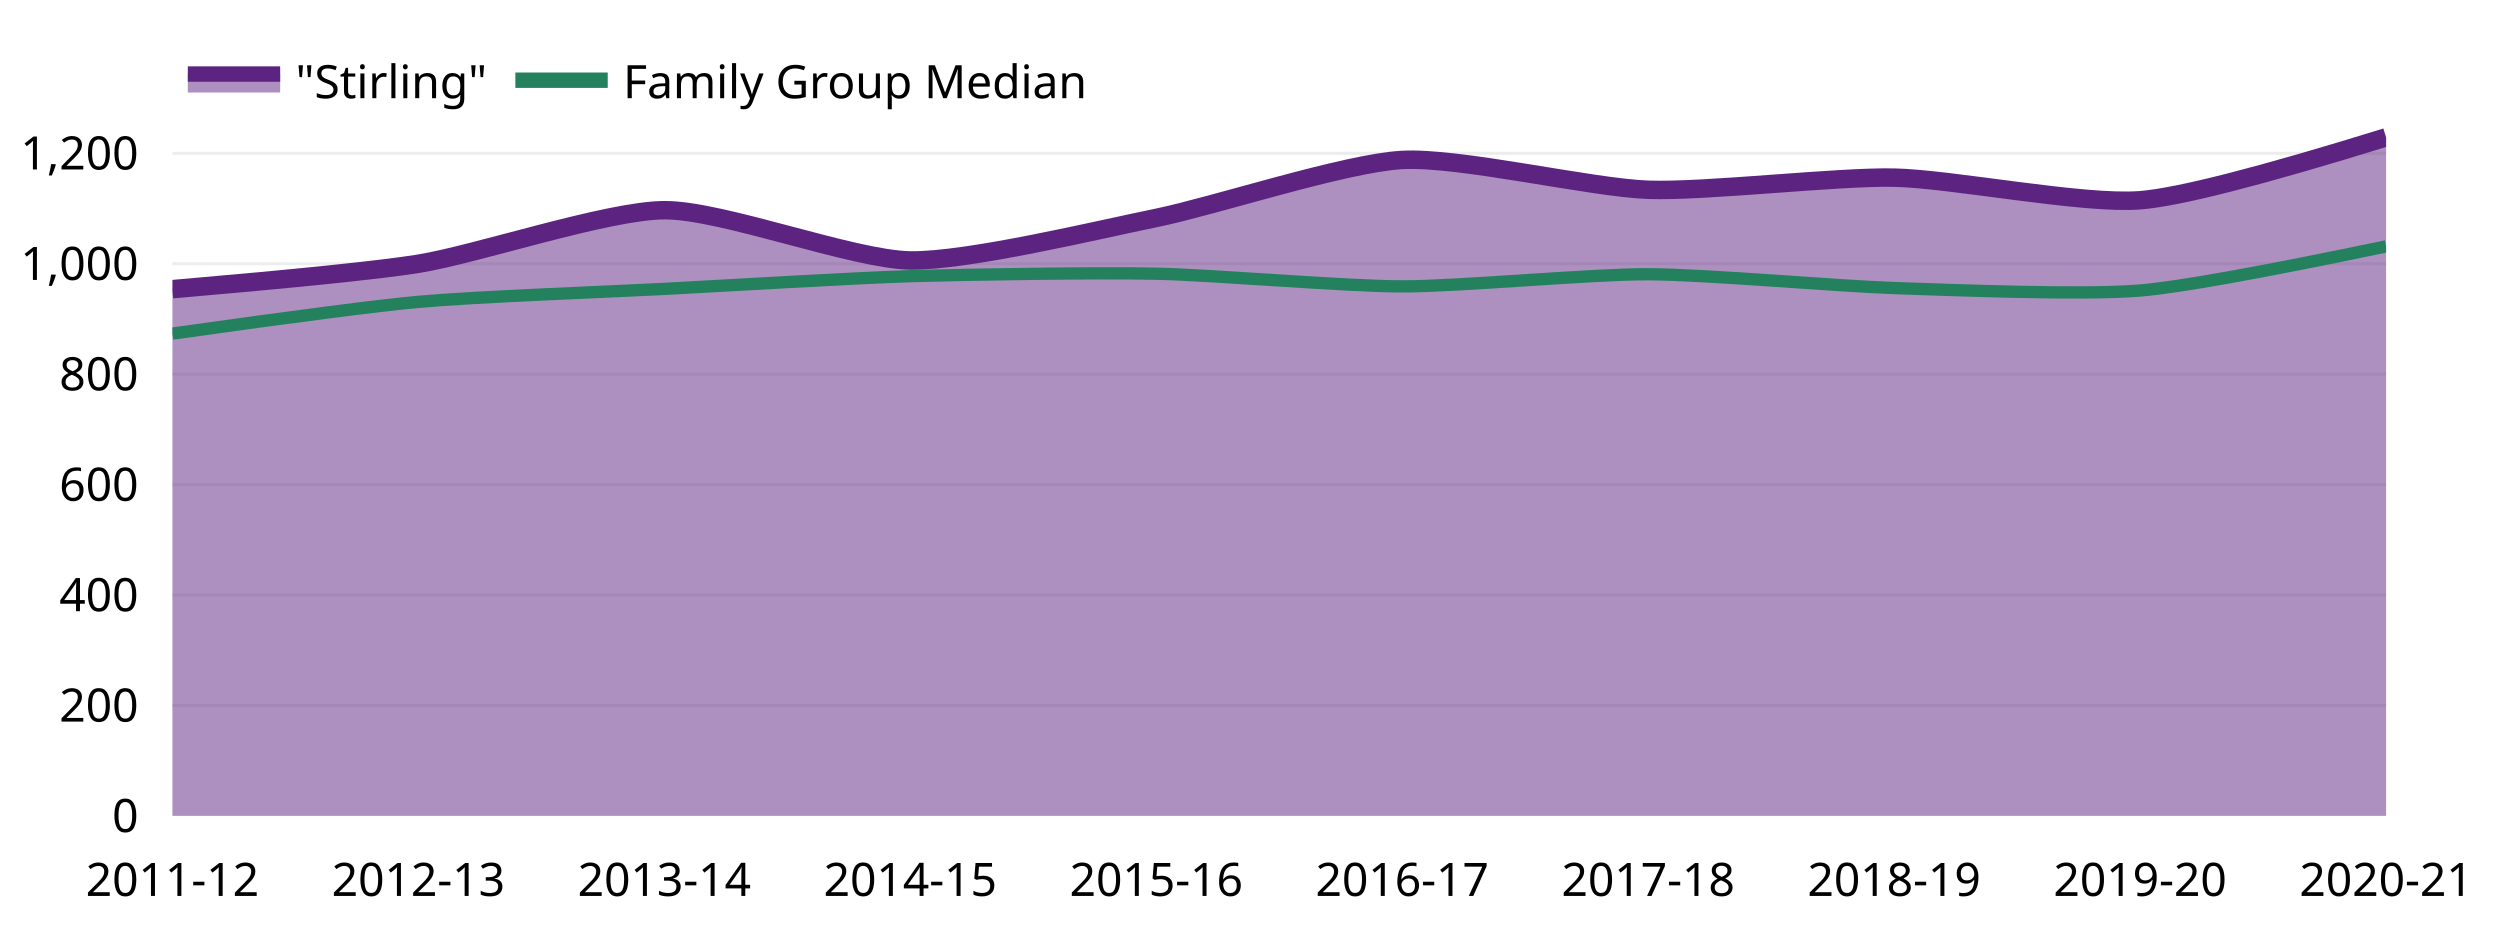
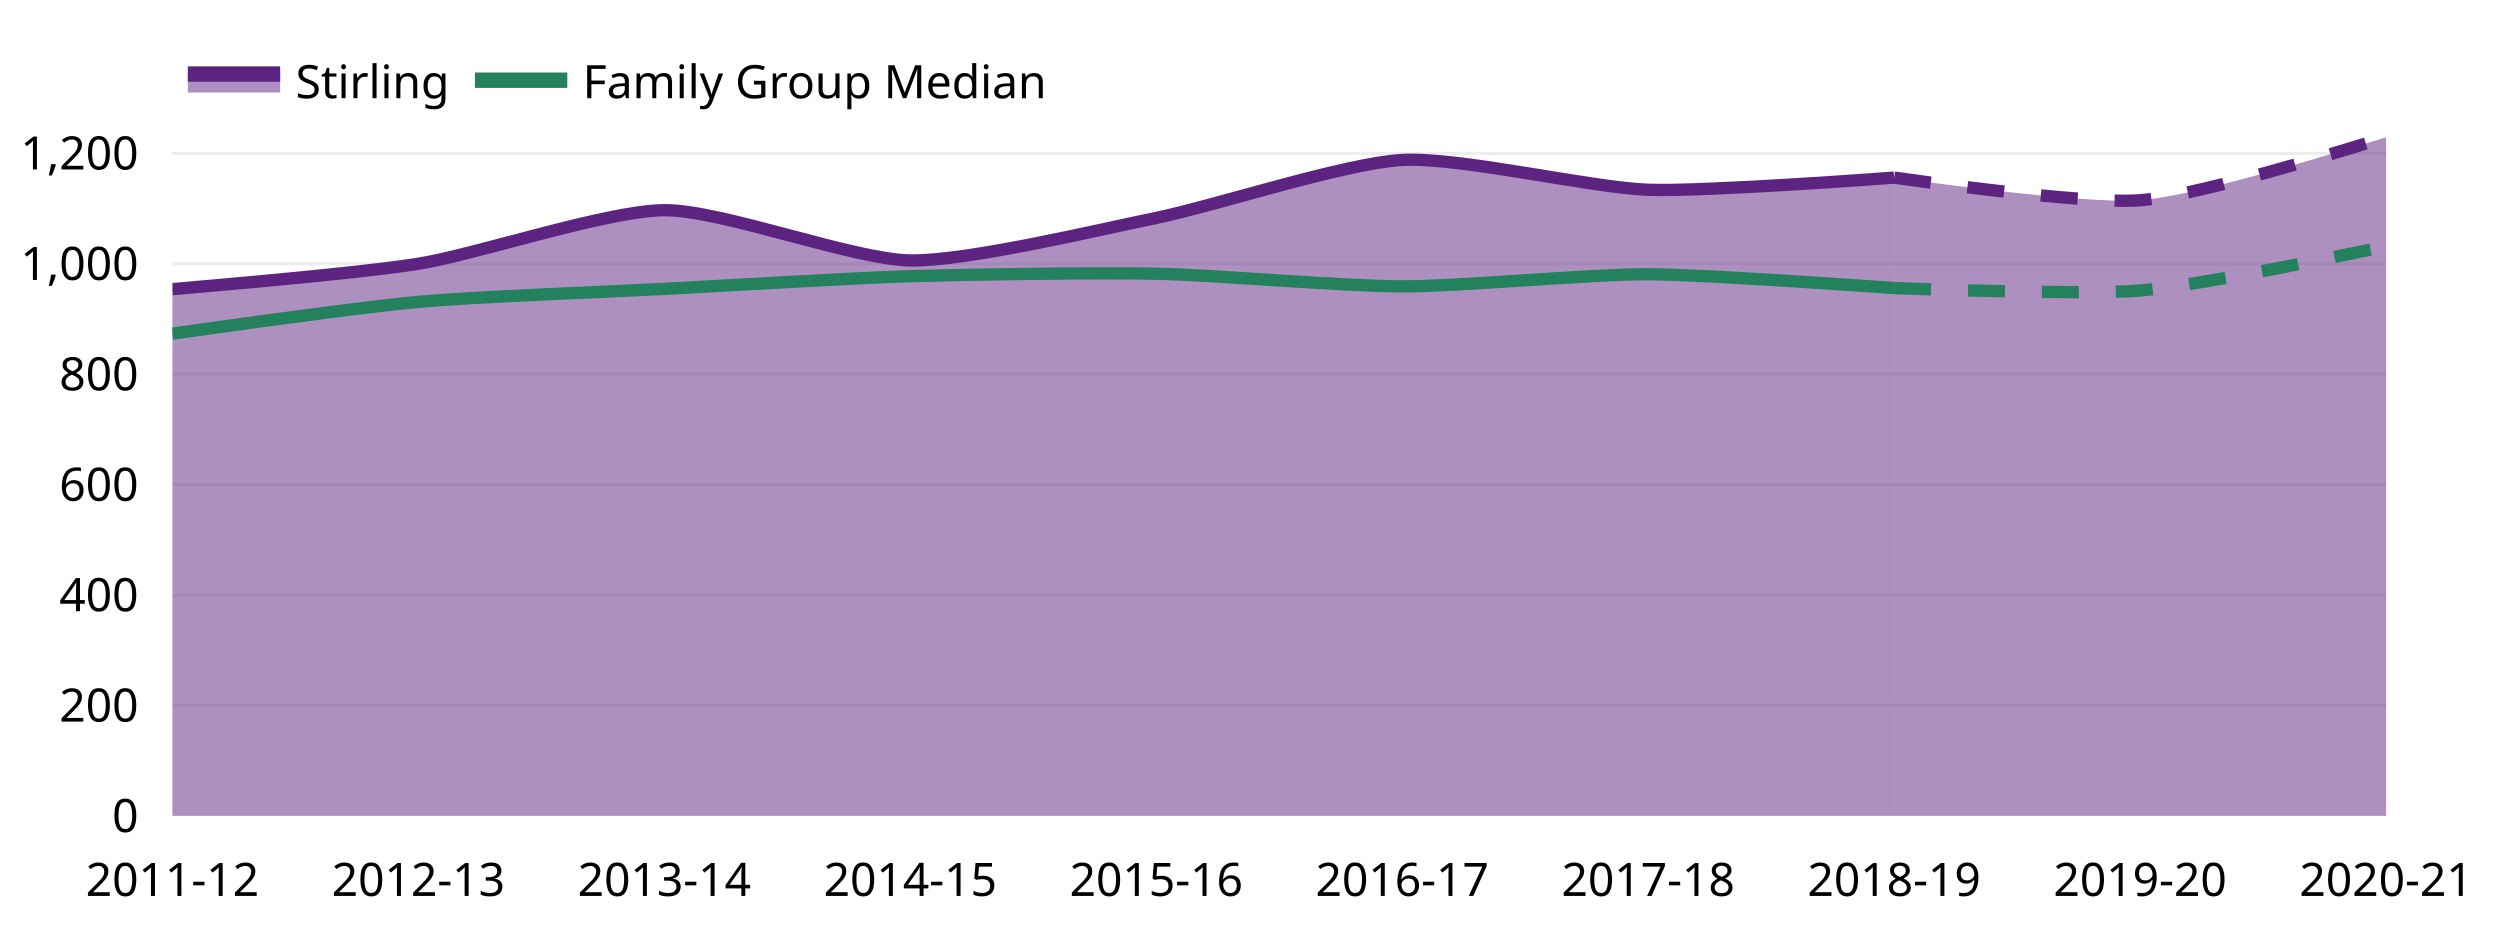
<svg xmlns="http://www.w3.org/2000/svg" class="main-svg" width="812" height="305" style="" viewBox="0 0 812 305">
  <rect x="0" y="0" width="812" height="305" style="fill: rgb(255, 255, 255); fill-opacity: 1;" />
-   <defs id="defs-082ed9">
+   <defs id="defs-c7a88f">
    <g class="clips">
-       <clipPath id="clip082ed9xyplot" class="plotclip">
+       <clipPath id="clipc7a88fxyplot" class="plotclip">
        <rect width="719" height="232" />
      </clipPath>
-       <clipPath class="axesclip" id="clip082ed9x">
+       <clipPath class="axesclip" id="clipc7a88fx">
        <rect x="56" y="0" width="719" height="305" />
      </clipPath>
-       <clipPath class="axesclip" id="clip082ed9y">
+       <clipPath class="axesclip" id="clipc7a88fy">
        <rect x="0" y="33" width="812" height="232" />
      </clipPath>
-       <clipPath class="axesclip" id="clip082ed9xy">
+       <clipPath class="axesclip" id="clipc7a88fxy">
        <rect x="56" y="33" width="719" height="232" />
      </clipPath>
    </g>
    <g class="gradients" />
    <g class="patterns" />
  </defs>
  <g class="bglayer">
    <rect class="bg" x="46" y="23" width="739" height="252" style="fill: rgb(0, 0, 0); fill-opacity: 0; stroke-width: 0;" />
  </g>
  <g class="layer-below">
    <g class="imagelayer" />
    <g class="shapelayer" />
  </g>
  <g class="cartesianlayer">
    <g class="subplot xy">
      <g class="layer-subplot">
        <g class="shapelayer" />
        <g class="imagelayer" />
      </g>
      <g class="gridlayer">
        <g class="x">
          <path class="xgrid crisp" transform="translate(135.89,0)" d="M0,33v232" style="stroke: rgb(255, 255, 255); stroke-opacity: 1; stroke-width: 1px;" />
          <path class="xgrid crisp" transform="translate(215.78,0)" d="M0,33v232" style="stroke: rgb(255, 255, 255); stroke-opacity: 1; stroke-width: 1px;" />
          <path class="xgrid crisp" transform="translate(295.67,0)" d="M0,33v232" style="stroke: rgb(255, 255, 255); stroke-opacity: 1; stroke-width: 1px;" />
          <path class="xgrid crisp" transform="translate(375.56,0)" d="M0,33v232" style="stroke: rgb(255, 255, 255); stroke-opacity: 1; stroke-width: 1px;" />
          <path class="xgrid crisp" transform="translate(455.44,0)" d="M0,33v232" style="stroke: rgb(255, 255, 255); stroke-opacity: 1; stroke-width: 1px;" />
          <path class="xgrid crisp" transform="translate(535.33,0)" d="M0,33v232" style="stroke: rgb(255, 255, 255); stroke-opacity: 1; stroke-width: 1px;" />
          <path class="xgrid crisp" transform="translate(615.22,0)" d="M0,33v232" style="stroke: rgb(255, 255, 255); stroke-opacity: 1; stroke-width: 1px;" />
          <path class="xgrid crisp" transform="translate(695.11,0)" d="M0,33v232" style="stroke: rgb(255, 255, 255); stroke-opacity: 1; stroke-width: 1px;" />
        </g>
        <g class="y">
          <path class="ygrid crisp" transform="translate(0,229.13)" d="M56,0h719" style="stroke: rgb(237, 237, 237); stroke-opacity: 1; stroke-width: 1px;" />
          <path class="ygrid crisp" transform="translate(0,193.27)" d="M56,0h719" style="stroke: rgb(237, 237, 237); stroke-opacity: 1; stroke-width: 1px;" />
          <path class="ygrid crisp" transform="translate(0,157.4)" d="M56,0h719" style="stroke: rgb(237, 237, 237); stroke-opacity: 1; stroke-width: 1px;" />
          <path class="ygrid crisp" transform="translate(0,121.53)" d="M56,0h719" style="stroke: rgb(237, 237, 237); stroke-opacity: 1; stroke-width: 1px;" />
          <path class="ygrid crisp" transform="translate(0,85.67)" d="M56,0h719" style="stroke: rgb(237, 237, 237); stroke-opacity: 1; stroke-width: 1px;" />
          <path class="ygrid crisp" transform="translate(0,49.8)" d="M56,0h719" style="stroke: rgb(237, 237, 237); stroke-opacity: 1; stroke-width: 1px;" />
        </g>
      </g>
      <g class="zerolinelayer">
        <path class="yzl zl crisp" transform="translate(0,265)" d="M56,0h719" style="stroke: rgb(255, 255, 255); stroke-opacity: 1; stroke-width: 2px;" />
      </g>
      <path class="xlines-below" />
      <path class="ylines-below" />
      <g class="overlines-below" />
      <g class="xaxislayer-below" />
      <g class="yaxislayer-below" />
      <g class="overaxes-below" />
-       <g class="plot" transform="translate(56,33)" clip-path="url(#clip082ed9xyplot)">
+       <g class="plot" transform="translate(56,33)" clip-path="url(#clipc7a88fxyplot)">
        <g class="scatterlayer mlayer">
-           <g class="trace scatter tracea4f6dc" style="stroke-miterlimit: 2;">
+           <g class="trace scatter traceff8b2c" style="stroke-miterlimit: 2;">
            <g class="fills">
              <g>
-                 <path class="js-fill" d="M719,232L0,232L0,60.92Q61.33,55.64 79.89,52.67C98.62,49.67 141.13,35.39 159.78,35.27C178.41,35.15 221,51.31 239.67,51.59C258.28,51.87 300.98,41.57 319.56,37.78C338.26,33.96 380.71,19.99 399.44,18.95C417.99,17.92 460.66,27.97 479.33,28.64C497.94,29.3 540.59,24.3 559.22,24.69C577.87,25.08 620.6,33.51 639.11,32.04Q657.88,30.55 719,11.6" style="fill: rgb(93, 35, 129); fill-opacity: 0.5; stroke-width: 0;" />
-               </g>
-             </g>
-             <g class="errorbars" />
-             <g class="lines">
-               <path class="js-line" d="M0,60.92Q61.33,55.64 79.89,52.67C98.62,49.67 141.13,35.39 159.78,35.27C178.41,35.15 221,51.31 239.67,51.59C258.28,51.87 300.98,41.57 319.56,37.78C338.26,33.96 380.71,19.99 399.44,18.95C417.99,17.92 460.66,27.97 479.33,28.64C497.94,29.3 540.59,24.3 559.22,24.69C577.87,25.08 620.6,33.51 639.11,32.04Q657.88,30.55 719,11.6" style="vector-effect: non-scaling-stroke; fill: none; stroke: rgb(93, 35, 129); stroke-opacity: 1; stroke-width: 6px; opacity: 1;" />
-             </g>
-             <g class="points" />
-             <g class="text" />
-           </g>
-           <g class="trace scatter trace22183e" style="stroke-miterlimit: 2; opacity: 1;">
+                 <path class="js-fill" d="M559.22,232L0,232L0,60.92Q61.33,55.64 79.89,52.67C98.62,49.67 141.13,35.39 159.78,35.27C178.41,35.15 221,51.31 239.67,51.59C258.28,51.87 300.98,41.57 319.56,37.78C338.26,33.96 380.71,19.99 399.44,18.95C417.99,17.92 460.66,27.97 479.33,28.64C497.94,29.3 559.22,24.69 559.22,24.69Q559.22,24.69 559.22,24.69" style="fill: rgb(93, 35, 129); fill-opacity: 0.5; stroke-width: 0;" />
+               </g>
+             </g>
+             <g class="errorbars" />
+             <g class="lines">
+               <path class="js-line" d="M0,60.92Q61.33,55.64 79.89,52.67C98.62,49.67 141.13,35.39 159.78,35.27C178.41,35.15 221,51.31 239.67,51.59C258.28,51.87 300.98,41.57 319.56,37.78C338.26,33.96 380.71,19.99 399.44,18.95C417.99,17.92 460.66,27.97 479.33,28.64C497.94,29.3 559.22,24.69 559.22,24.69Q559.22,24.69 559.22,24.69" style="vector-effect: non-scaling-stroke; fill: none; stroke: rgb(93, 35, 129); stroke-opacity: 1; stroke-width: 4px; opacity: 1;" />
+             </g>
+             <g class="points" />
+             <g class="text" />
+           </g>
+           <g class="trace scatter trace97762c" style="stroke-miterlimit: 2;">
+             <g class="fills">
+               <g>
+                 <path class="js-fill" d="M719,232L559.22,232L559.22,24.69Q559.22,24.69 559.22,24.69C559.22,24.69 620.6,33.51 639.11,32.04Q657.88,30.55 719,11.6" style="fill: rgb(93, 35, 129); fill-opacity: 0.5; stroke-width: 0;" />
+               </g>
+             </g>
+             <g class="errorbars" />
+             <g class="lines">
+               <path class="js-line" d="M559.22,24.69Q559.22,24.69 559.22,24.69C559.22,24.69 620.6,33.51 639.11,32.04Q657.88,30.55 719,11.6" style="vector-effect: non-scaling-stroke; fill: none; stroke: rgb(93, 35, 129); stroke-opacity: 1; stroke-width: 4px; opacity: 1; stroke-dasharray: 12px, 12px;" />
+             </g>
+             <g class="points" />
+             <g class="text" />
+           </g>
+           <g class="trace scatter trace046c8b" style="stroke-miterlimit: 2; opacity: 1;">
            <g class="fills" />
            <g class="errorbars" />
            <g class="lines">
-               <path class="js-line" d="M0,75.35Q61.22,66.73 79.89,65.04C98.5,63.35 141.14,61.8 159.78,60.83C178.42,59.86 221.02,57.28 239.67,56.7C258.31,56.13 300.93,55.51 319.56,55.9C338.21,56.29 380.8,60 399.44,60.02C418.08,60.04 460.69,56.01 479.33,56.07C497.97,56.13 540.57,59.94 559.22,60.56C577.85,61.18 620.54,62.92 639.11,61.36Q657.83,59.79 719,47.02" style="vector-effect: non-scaling-stroke; fill: none; stroke: rgb(35, 129, 93); stroke-opacity: 1; stroke-width: 4px; opacity: 1;" />
+               <path class="js-line" d="M0,75.35Q61.22,66.73 79.89,65.04C98.5,63.35 141.14,61.8 159.78,60.83C178.42,59.86 221.02,57.28 239.67,56.7C258.31,56.13 300.93,55.51 319.56,55.9C338.21,56.29 380.8,60 399.44,60.02C418.08,60.04 460.69,56.01 479.33,56.07C497.97,56.13 559.22,60.56 559.22,60.56Q559.22,60.56 559.22,60.56" style="vector-effect: non-scaling-stroke; fill: none; stroke: rgb(35, 129, 93); stroke-opacity: 1; stroke-width: 4px; opacity: 1;" />
+             </g>
+             <g class="points" />
+             <g class="text" />
+           </g>
+           <g class="trace scatter trace7ebd05" style="stroke-miterlimit: 2; opacity: 1;">
+             <g class="fills" />
+             <g class="errorbars" />
+             <g class="lines">
+               <path class="js-line" d="M559.22,60.56Q559.22,60.56 559.22,60.56C559.22,60.56 620.54,62.92 639.11,61.36Q657.83,59.79 719,47.02" style="vector-effect: non-scaling-stroke; fill: none; stroke: rgb(35, 129, 93); stroke-opacity: 1; stroke-width: 4px; opacity: 1; stroke-dasharray: 12px, 12px;" />
            </g>
            <g class="points" />
            <g class="text" />
          </g>
        </g>
      </g>
      <g class="overplot" />
      <path class="xlines-above crisp" d="M0,0" style="fill: none;" />
      <path class="ylines-above crisp" d="M0,0" style="fill: none;" />
      <g class="overlines-above" />
      <g class="xaxislayer-above">
        <g class="xtick">
          <text text-anchor="middle" x="0" y="291" transform="translate(56,0)" style="font-family: 'Segoe UI Semibold'; font-size: 15px; fill: rgb(0, 0, 0); fill-opacity: 1; white-space: pre; opacity: 1;">2011-12</text>
        </g>
        <g class="xtick">
          <text text-anchor="middle" x="0" y="291" transform="translate(135.89,0)" style="font-family: 'Segoe UI Semibold'; font-size: 15px; fill: rgb(0, 0, 0); fill-opacity: 1; white-space: pre; opacity: 1;">2012-13</text>
        </g>
        <g class="xtick">
          <text text-anchor="middle" x="0" y="291" transform="translate(215.78,0)" style="font-family: 'Segoe UI Semibold'; font-size: 15px; fill: rgb(0, 0, 0); fill-opacity: 1; white-space: pre; opacity: 1;">2013-14</text>
        </g>
        <g class="xtick">
          <text text-anchor="middle" x="0" y="291" transform="translate(295.67,0)" style="font-family: 'Segoe UI Semibold'; font-size: 15px; fill: rgb(0, 0, 0); fill-opacity: 1; white-space: pre; opacity: 1;">2014-15</text>
        </g>
        <g class="xtick">
          <text text-anchor="middle" x="0" y="291" transform="translate(375.56,0)" style="font-family: 'Segoe UI Semibold'; font-size: 15px; fill: rgb(0, 0, 0); fill-opacity: 1; white-space: pre; opacity: 1;">2015-16</text>
        </g>
        <g class="xtick">
          <text text-anchor="middle" x="0" y="291" transform="translate(455.44,0)" style="font-family: 'Segoe UI Semibold'; font-size: 15px; fill: rgb(0, 0, 0); fill-opacity: 1; white-space: pre; opacity: 1;">2016-17</text>
        </g>
        <g class="xtick">
          <text text-anchor="middle" x="0" y="291" transform="translate(535.33,0)" style="font-family: 'Segoe UI Semibold'; font-size: 15px; fill: rgb(0, 0, 0); fill-opacity: 1; white-space: pre; opacity: 1;">2017-18</text>
        </g>
        <g class="xtick">
          <text text-anchor="middle" x="0" y="291" transform="translate(615.22,0)" style="font-family: 'Segoe UI Semibold'; font-size: 15px; fill: rgb(0, 0, 0); fill-opacity: 1; white-space: pre; opacity: 1;">2018-19</text>
        </g>
        <g class="xtick">
          <text text-anchor="middle" x="0" y="291" transform="translate(695.11,0)" style="font-family: 'Segoe UI Semibold'; font-size: 15px; fill: rgb(0, 0, 0); fill-opacity: 1; white-space: pre; opacity: 1;">2019-20</text>
        </g>
        <g class="xtick">
          <text text-anchor="middle" x="0" y="291" transform="translate(775,0)" style="font-family: 'Segoe UI Semibold'; font-size: 15px; fill: rgb(0, 0, 0); fill-opacity: 1; white-space: pre; opacity: 1;">2020-21</text>
        </g>
      </g>
      <g class="yaxislayer-above">
        <g class="ytick">
          <text text-anchor="end" x="45" y="5.25" transform="translate(0,265)" style="font-family: 'Segoe UI Semibold'; font-size: 15px; fill: rgb(0, 0, 0); fill-opacity: 1; white-space: pre; opacity: 1;">0</text>
        </g>
        <g class="ytick">
          <text text-anchor="end" x="45" y="5.25" style="font-family: 'Segoe UI Semibold'; font-size: 15px; fill: rgb(0, 0, 0); fill-opacity: 1; white-space: pre; opacity: 1;" transform="translate(0,229.13)">200</text>
        </g>
        <g class="ytick">
          <text text-anchor="end" x="45" y="5.25" style="font-family: 'Segoe UI Semibold'; font-size: 15px; fill: rgb(0, 0, 0); fill-opacity: 1; white-space: pre; opacity: 1;" transform="translate(0,193.27)">400</text>
        </g>
        <g class="ytick">
          <text text-anchor="end" x="45" y="5.25" style="font-family: 'Segoe UI Semibold'; font-size: 15px; fill: rgb(0, 0, 0); fill-opacity: 1; white-space: pre; opacity: 1;" transform="translate(0,157.4)">600</text>
        </g>
        <g class="ytick">
          <text text-anchor="end" x="45" y="5.25" style="font-family: 'Segoe UI Semibold'; font-size: 15px; fill: rgb(0, 0, 0); fill-opacity: 1; white-space: pre; opacity: 1;" transform="translate(0,121.53)">800</text>
        </g>
        <g class="ytick">
          <text text-anchor="end" x="45" y="5.25" style="font-family: 'Segoe UI Semibold'; font-size: 15px; fill: rgb(0, 0, 0); fill-opacity: 1; white-space: pre; opacity: 1;" transform="translate(0,85.67)">1,000</text>
        </g>
        <g class="ytick">
          <text text-anchor="end" x="45" y="5.25" style="font-family: 'Segoe UI Semibold'; font-size: 15px; fill: rgb(0, 0, 0); fill-opacity: 1; white-space: pre; opacity: 1;" transform="translate(0,49.8)">1,200</text>
        </g>
      </g>
      <g class="overaxes-above" />
    </g>
  </g>
  <g class="polarlayer" />
  <g class="smithlayer" />
  <g class="ternarylayer" />
  <g class="geolayer" />
  <g class="funnelarealayer" />
  <g class="pielayer" />
  <g class="iciclelayer" />
  <g class="treemaplayer" />
  <g class="sunburstlayer" />
  <g class="glimages" />
-   <defs id="topdefs-082ed9">
+   <defs id="topdefs-c7a88f">
    <g class="clips" />
-     <clipPath id="legend082ed9">
-       <rect width="298" height="33" x="0" y="0" />
+     <clipPath id="legendc7a88f">
+       <rect width="285" height="33" x="0" y="0" />
    </clipPath>
  </defs>
  <g class="layer-above">
    <g class="imagelayer" />
    <g class="shapelayer" />
  </g>
  <g class="infolayer">
    <g class="legend" pointer-events="all" transform="translate(56,9.8)">
-       <rect class="bg" shape-rendering="crispEdges" width="298" height="33" x="0" y="0" style="stroke: rgb(68, 68, 68); stroke-opacity: 1; fill: rgb(0, 0, 0); fill-opacity: 0; stroke-width: 0px;" />
-       <g class="scrollbox" transform="" clip-path="url(#legend082ed9)">
+       <rect class="bg" shape-rendering="crispEdges" width="285" height="33" x="0" y="0" style="stroke: rgb(68, 68, 68); stroke-opacity: 1; fill: rgb(0, 0, 0); fill-opacity: 0; stroke-width: 0px;" />
+       <g class="scrollbox" transform="" clip-path="url(#legendc7a88f)">
        <g class="groups">
          <g class="traces" transform="translate(0,16.25)" style="opacity: 1;">
-             <text class="legendtext" text-anchor="start" x="40" y="5.85" style="font-family: 'Segoe UI Semibold'; font-size: 15px; fill: rgb(0, 0, 0); fill-opacity: 1; white-space: pre;">"Stirling"</text>
+             <text class="legendtext" text-anchor="start" x="40" y="5.85" style="font-family: 'Segoe UI Semibold'; font-size: 15px; fill: rgb(0, 0, 0); fill-opacity: 1; white-space: pre;">Stirling</text>
            <g class="layers">
              <g class="legendfill">
                <path class="js-fill" d="M5,-2h30v6h-30z" style="stroke-width: 0; fill: rgb(93, 35, 129); fill-opacity: 0.5;" />
              </g>
              <g class="legendlines">
                <path class="js-line" d="M5,-2h30" style="fill: none; stroke: rgb(93, 35, 129); stroke-opacity: 1; stroke-width: 5px;" />
              </g>
              <g class="legendsymbols">
                <g class="legendpoints" />
              </g>
            </g>
-             <rect class="legendtoggle" x="0" y="-11.25" width="103.891" height="22.5" style="fill: rgb(0, 0, 0); fill-opacity: 0;" />
-           </g>
-           <g class="traces" transform="translate(106.3906,16.25)" style="opacity: 1;">
+             <rect class="legendtoggle" x="0" y="-11.25" width="90.766" height="22.5" style="fill: rgb(0, 0, 0); fill-opacity: 0;" />
+           </g>
+           <g class="traces" transform="translate(93.26562,16.25)" style="opacity: 1;">
            <text class="legendtext" text-anchor="start" x="40" y="5.85" style="font-family: 'Segoe UI Semibold'; font-size: 15px; fill: rgb(0, 0, 0); fill-opacity: 1; white-space: pre;">Family Group Median</text>
            <g class="layers" style="opacity: 1;">
              <g class="legendfill" />
              <g class="legendlines">
                <path class="js-line" d="M5,0h30" style="fill: none; stroke: rgb(35, 129, 93); stroke-opacity: 1; stroke-width: 5px;" />
              </g>
              <g class="legendsymbols">
                <g class="legendpoints" />
              </g>
            </g>
            <rect class="legendtoggle" x="0" y="-11.25" width="188.609" height="22.5" style="fill: rgb(0, 0, 0); fill-opacity: 0;" />
          </g>
        </g>
      </g>
      <rect class="scrollbar" rx="20" ry="3" width="0" height="0" x="0" y="0" style="fill: rgb(128, 139, 164); fill-opacity: 1;" />
    </g>
    <g class="g-gtitle" />
    <g class="g-xtitle" />
    <g class="g-ytitle" />
  </g>
</svg>
